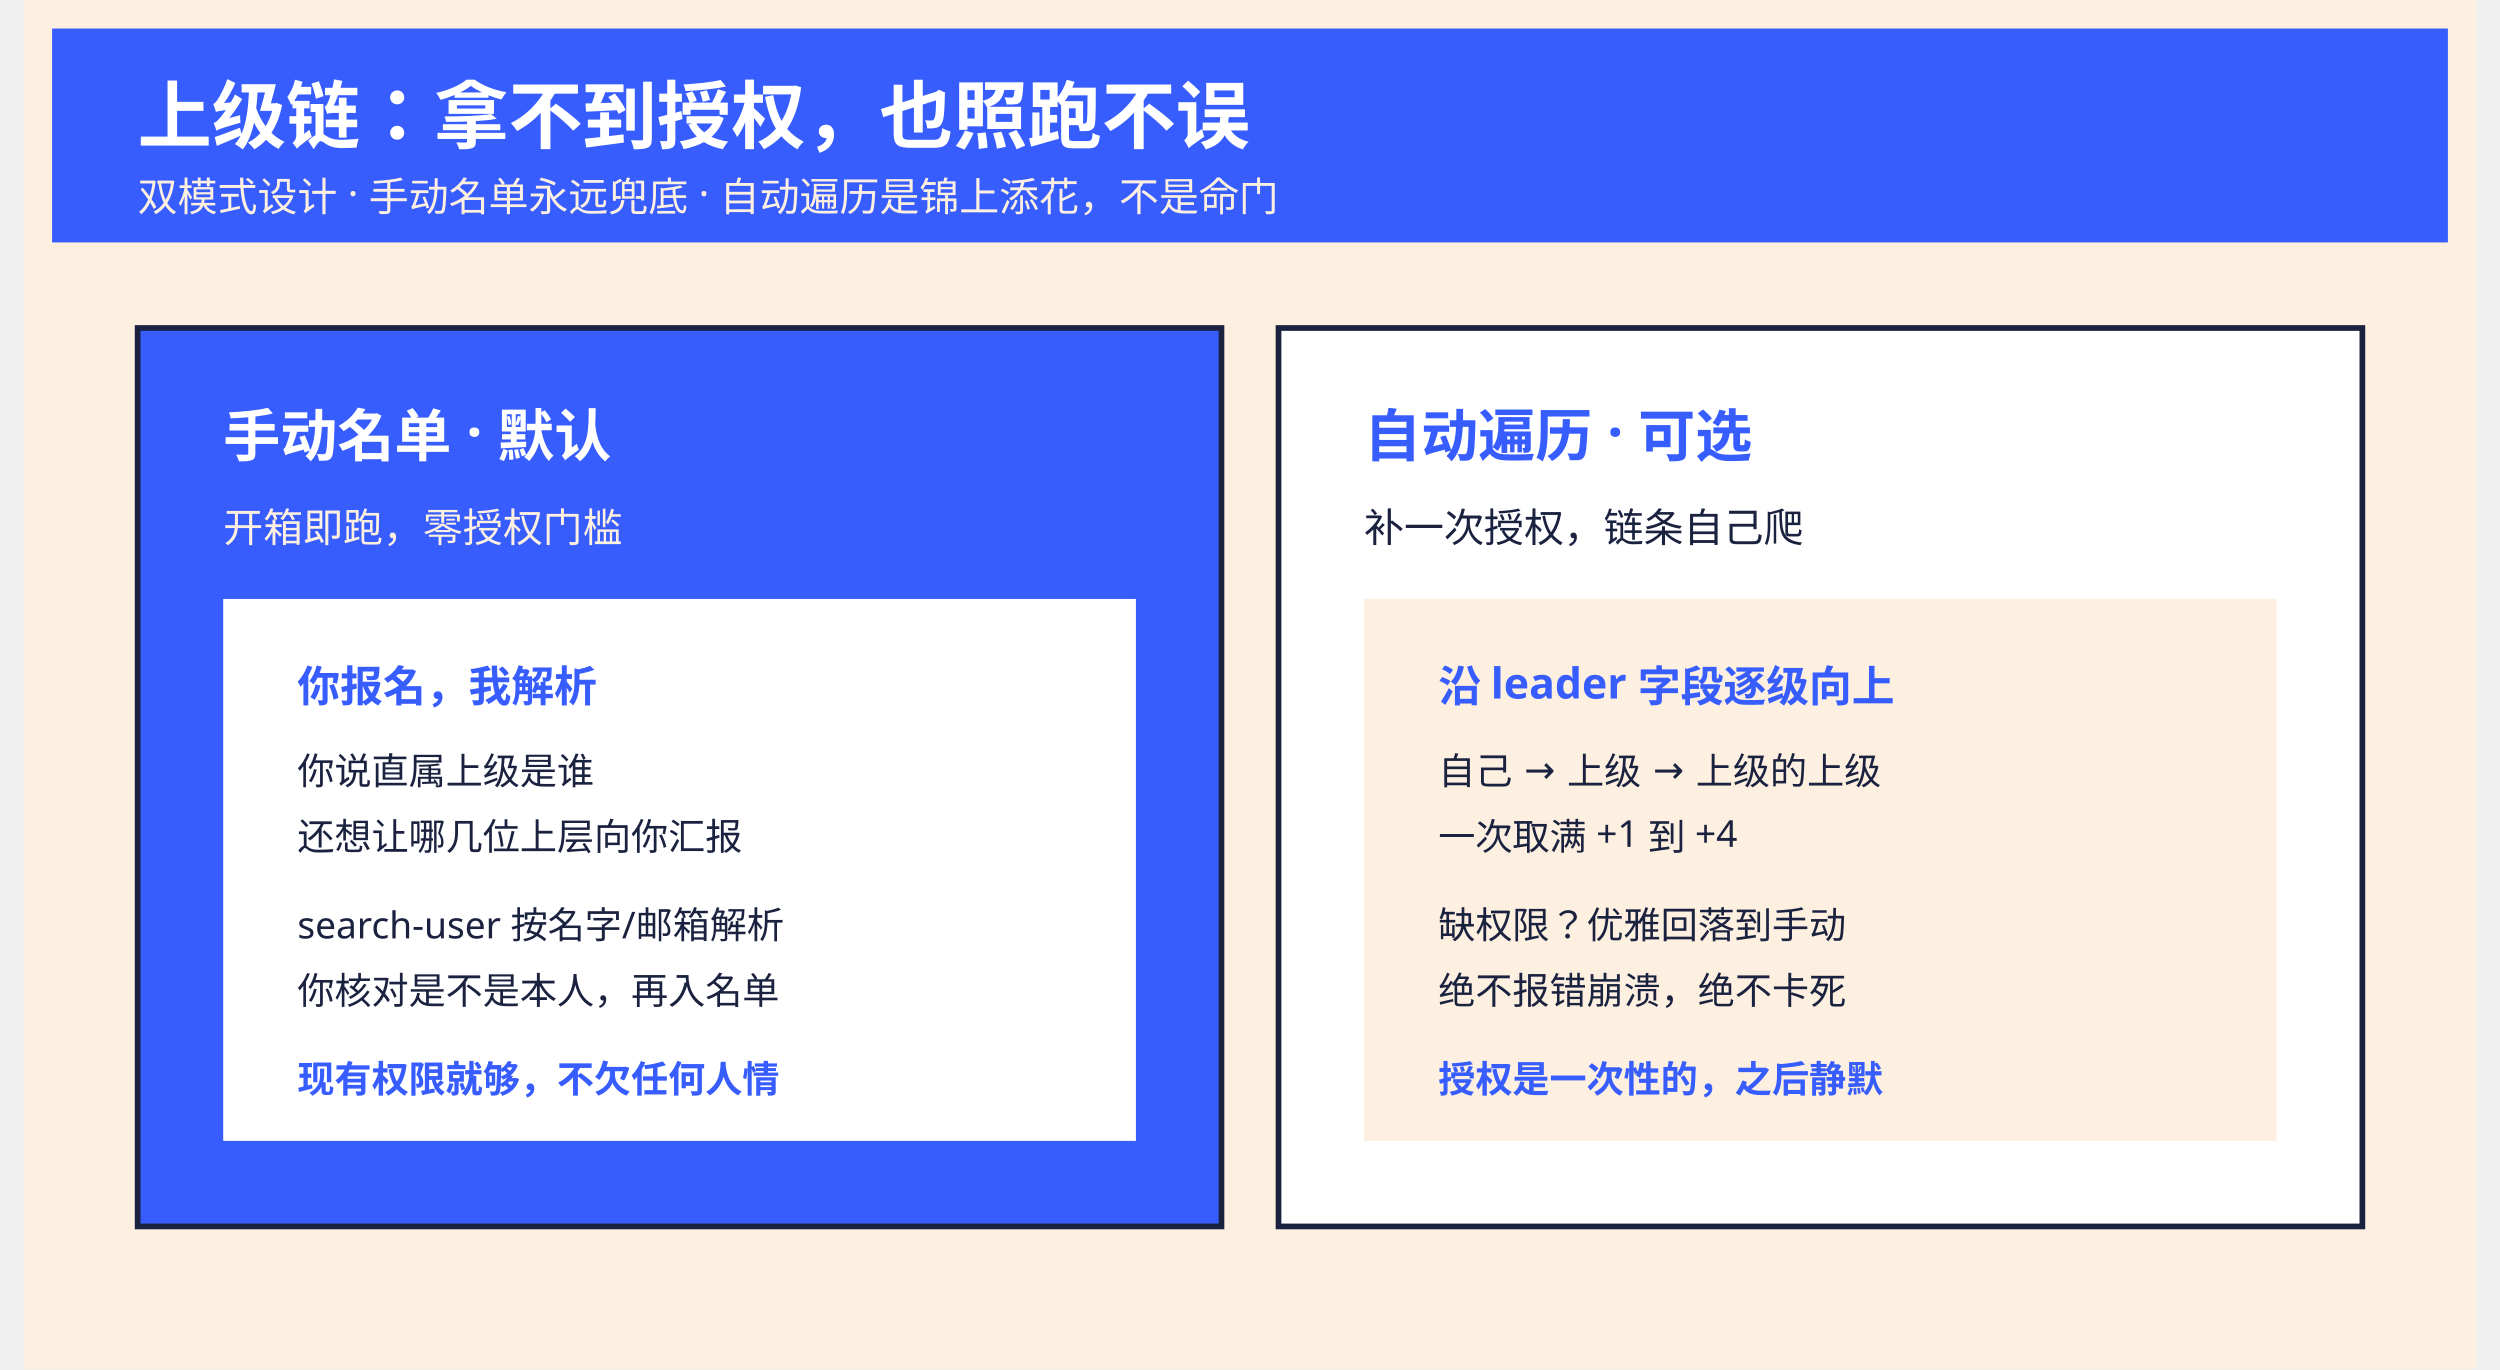
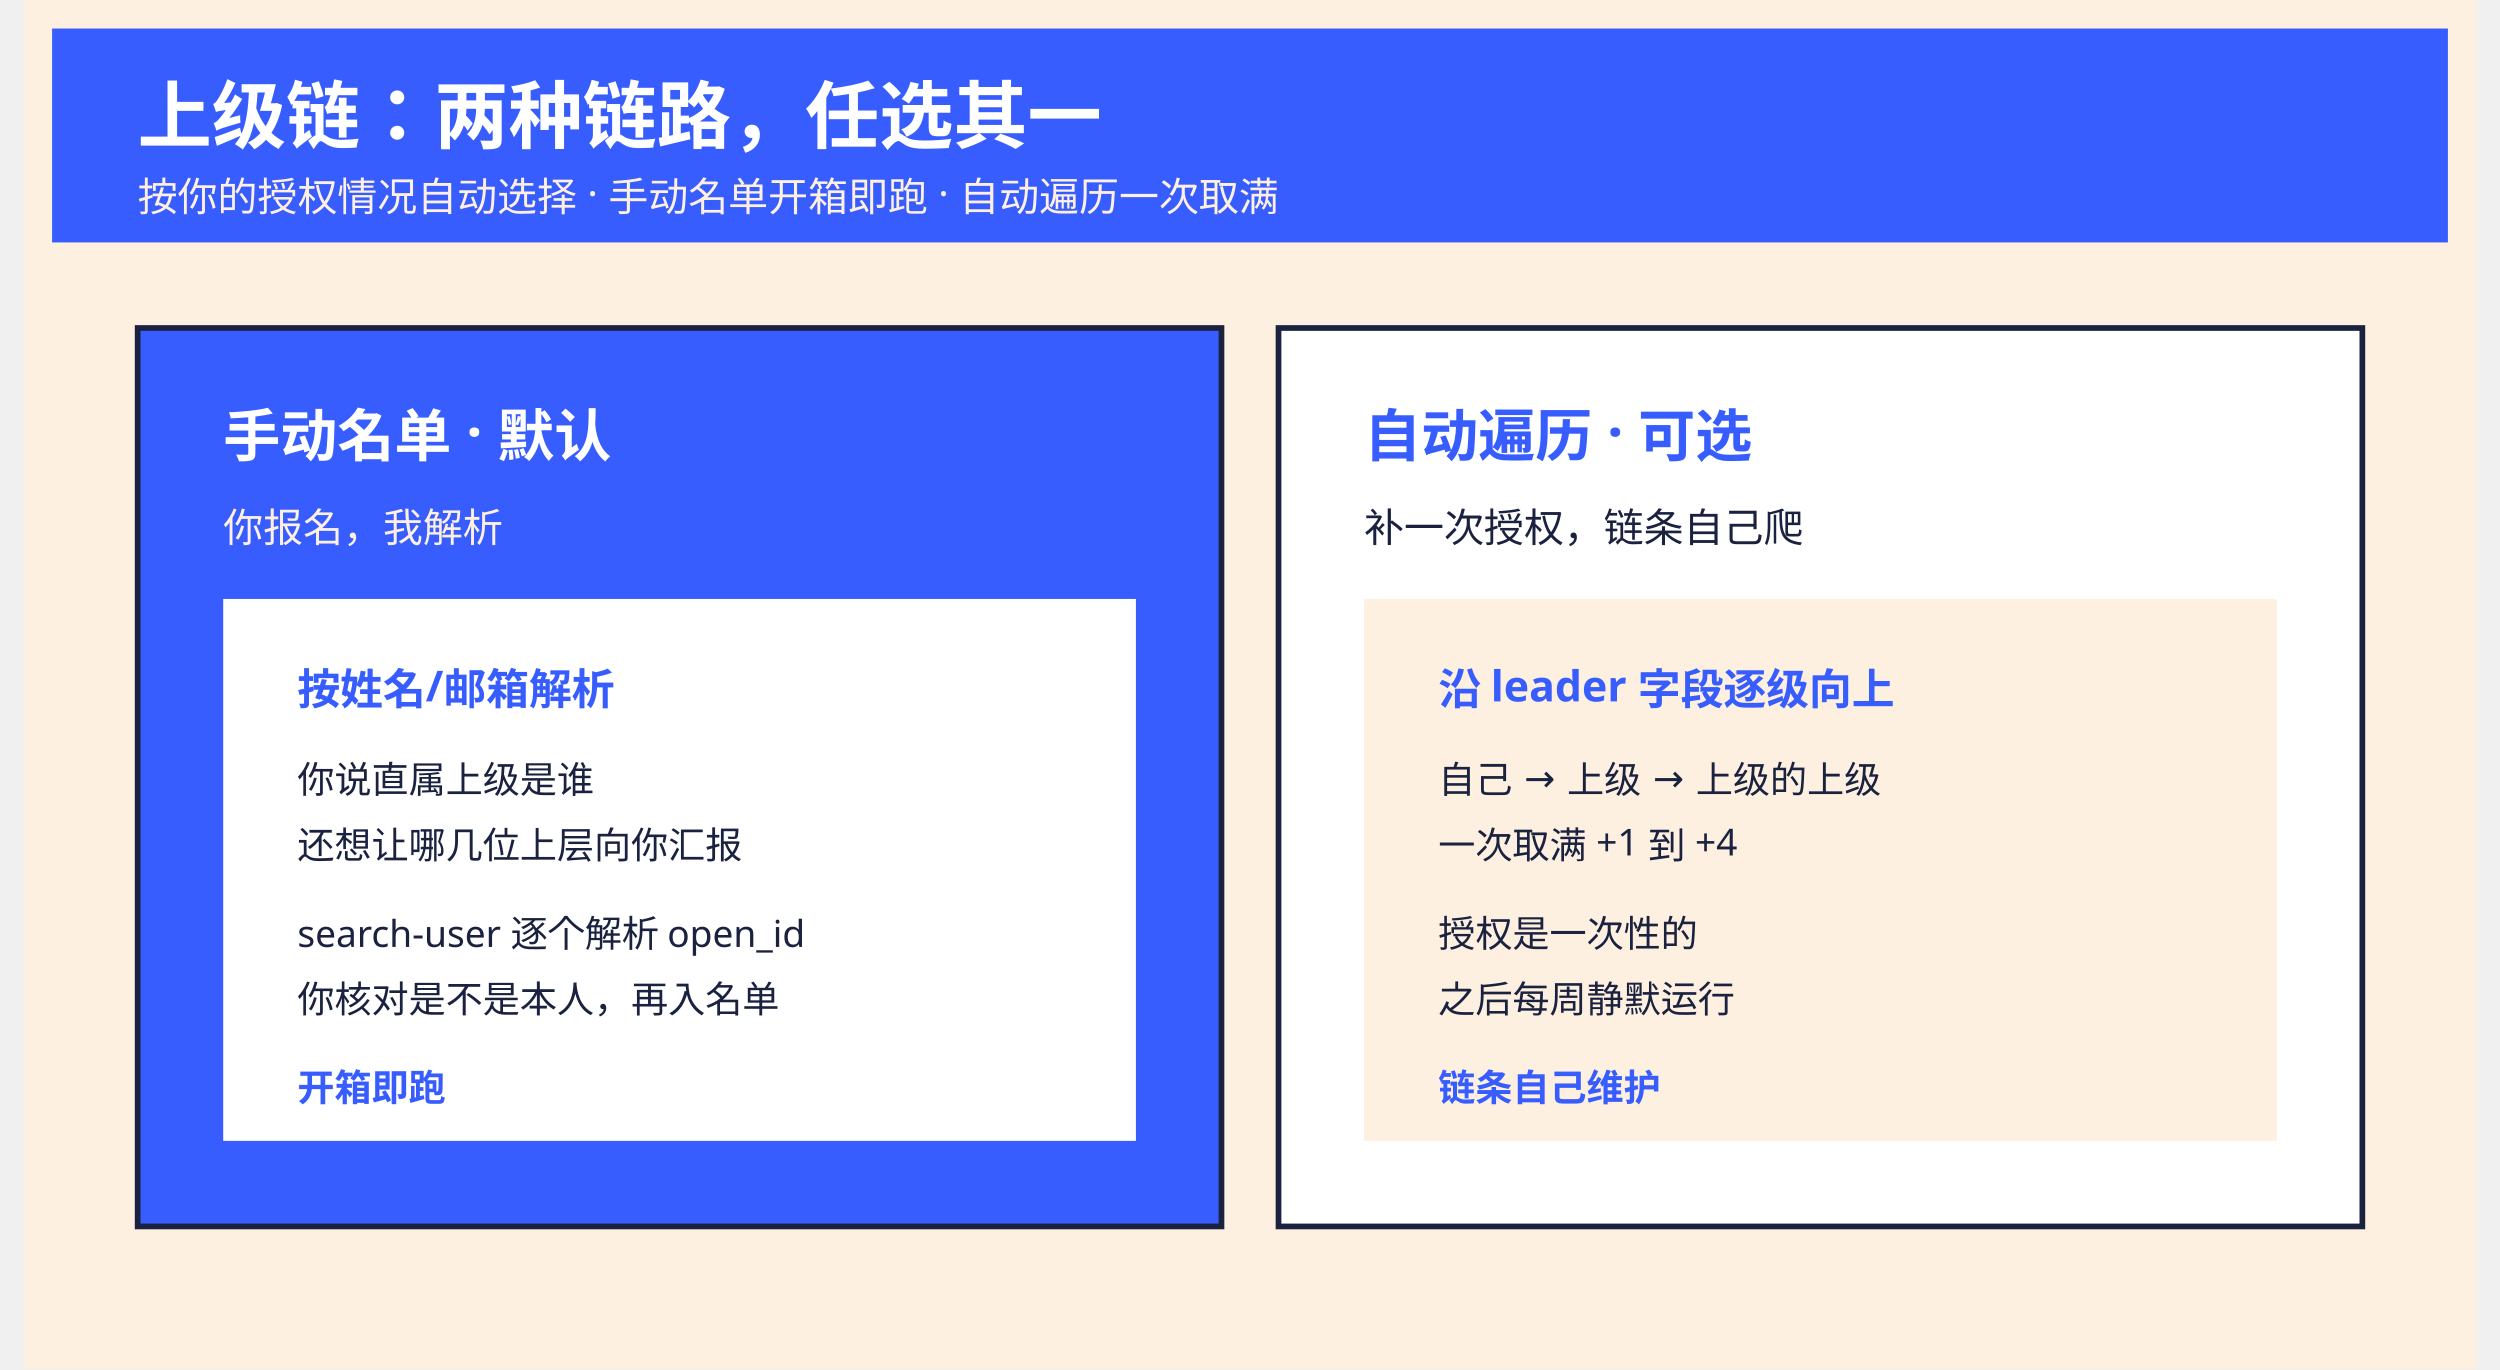
<svg xmlns="http://www.w3.org/2000/svg" viewBox="-20 -20 1720 960" width="1680" height="920" font-family="Noto Sans SC, PingFang SC, Source Han Sans SC, sans-serif">
  <rect x="-20" y="-20" width="1720" height="960" fill="#fdf0e0" />
  <rect x="0" y="0" width="1680" height="150" fill="#375dfe" />
-   <text x="60" y="80" font-size="52" font-weight="700" fill="#ffffff">上级链：拿不到授权，也照跑不误</text>
-   <text x="60" y="128" font-size="28" fill="#fdf0e0">双模式设计 · 手动名单永远兜底 · 自动遍历是锦上添花，不是命门</text>
+   <text x="60" y="80" font-size="52" font-weight="700" fill="#ffffff">上级链：两种链路，任选其一</text>
+   <text x="60" y="128" font-size="28" fill="#fdf0e0">按你的授权情况自动选择 · 手动名单开箱即跑 · 自动遍历一次取满</text>
  <rect x="60" y="210" width="760" height="630" fill="#375dfe" stroke="#1a2240" stroke-width="4" />
  <text x="120" y="300" font-size="40" font-weight="700" fill="#ffffff">手动名单 · 默认</text>
-   <text x="120" y="360" font-size="28" fill="#fdf0e0">开箱即跑，零授权门槛</text>
+   <text x="120" y="360" font-size="28" fill="#fdf0e0">你报名，我解析</text>
  <rect x="120" y="400" width="640" height="380" fill="#ffffff" />
-   <text x="172" y="472" font-size="30" font-weight="700" fill="#375dfe">你报名，我解析</text>
-   <text x="172" y="530" font-size="26" fill="#1a2240">你说直属上级是谁</text>
-   <text x="172" y="576" font-size="26" fill="#1a2240">还想让哪几位上层向你汇报</text>
-   <text x="172" y="638" font-size="26" fill="#1a2240">search-user 按名字/邮箱解析</text>
-   <text x="172" y="684" font-size="26" fill="#1a2240">你核对是不是本人，再入名单</text>
-   <text x="172" y="746" font-size="26" font-weight="700" fill="#375dfe">现有权限就够，不欠任何人情</text>
+   <text x="172" y="474" font-size="30" font-weight="700" fill="#375dfe">按姓名/邮箱解析</text>
+   <text x="172" y="536" font-size="26" fill="#1a2240">你说直属上级是谁</text>
+   <text x="172" y="582" font-size="26" fill="#1a2240">还想让哪几位上层向你汇报</text>
+   <text x="172" y="644" font-size="26" fill="#1a2240">search-user 逐个解析 open_id</text>
+   <text x="172" y="690" font-size="26" fill="#1a2240">你核对是不是本人，再入名单</text>
+   <text x="172" y="752" font-size="26" font-weight="700" fill="#375dfe">开箱即跑</text>
  <rect x="860" y="210" width="760" height="630" fill="#ffffff" stroke="#1a2240" stroke-width="4" />
  <text x="920" y="300" font-size="40" font-weight="700" fill="#375dfe">自动遍历 · 可选</text>
  <text x="920" y="360" font-size="28" fill="#1a2240">补一次授权，链条自己爬</text>
  <rect x="920" y="400" width="640" height="380" fill="#fdf0e0" />
-   <text x="972" y="472" font-size="30" font-weight="700" fill="#375dfe">沿 leader 字段逐级向上</text>
-   <text x="972" y="530" font-size="26" fill="#1a2240">自己 → 上级 → 上级的上级</text>
-   <text x="972" y="576" font-size="26" fill="#1a2240">一次取满 +1 到 +4</text>
-   <text x="972" y="638" font-size="26" fill="#1a2240">缺权限？优雅回落到手动</text>
-   <text x="972" y="684" font-size="26" fill="#1a2240">绝不报错崩溃，绝不卡死</text>
-   <text x="972" y="746" font-size="26" font-weight="700" fill="#375dfe">授权是一次性的，之后静默</text>
-   <rect x="60" y="860" width="1560" height="0" fill="none" />
+   <text x="972" y="474" font-size="30" font-weight="700" fill="#375dfe">沿 leader 字段逐级向上</text>
+   <text x="972" y="536" font-size="26" fill="#1a2240">自己 → 上级 → 上级的上级</text>
+   <text x="972" y="582" font-size="26" fill="#1a2240">一次取满 +1 到 +4</text>
+   <text x="972" y="644" font-size="26" fill="#1a2240">授权是一次性的</text>
+   <text x="972" y="690" font-size="26" fill="#1a2240">之后每周静默运行</text>
+   <text x="972" y="752" font-size="26" font-weight="700" fill="#375dfe">链条自己维护</text>
</svg>
